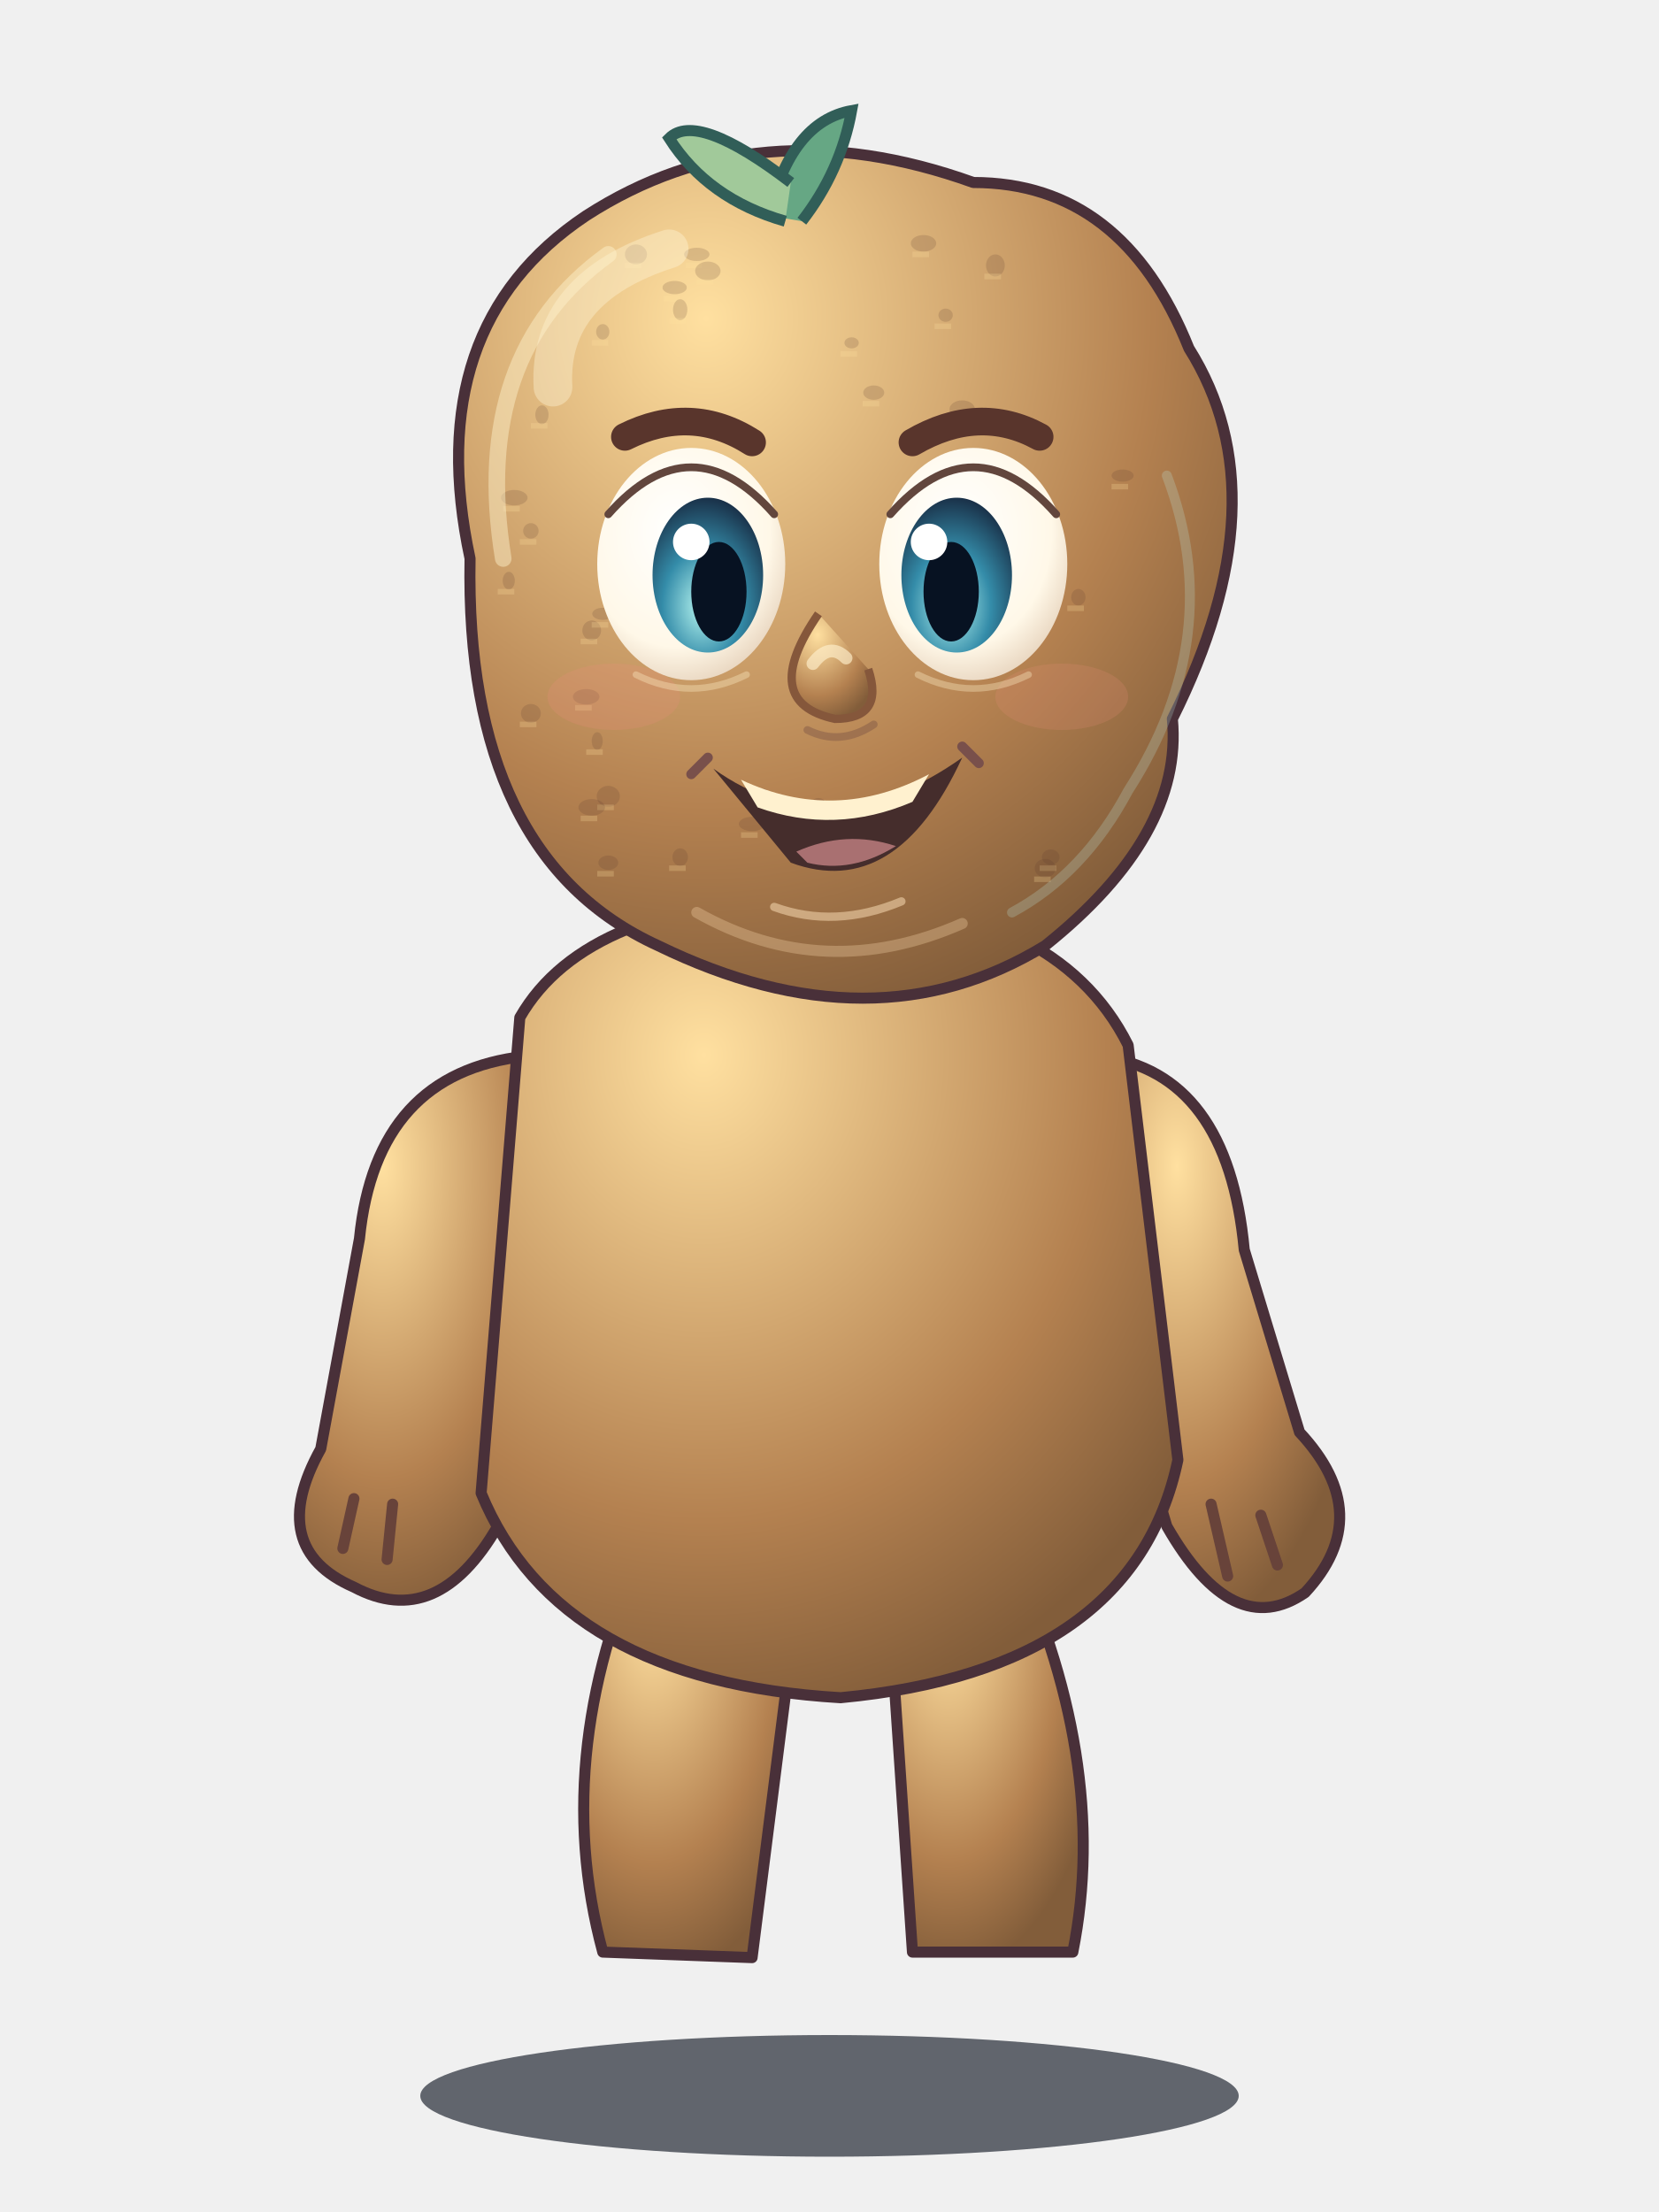
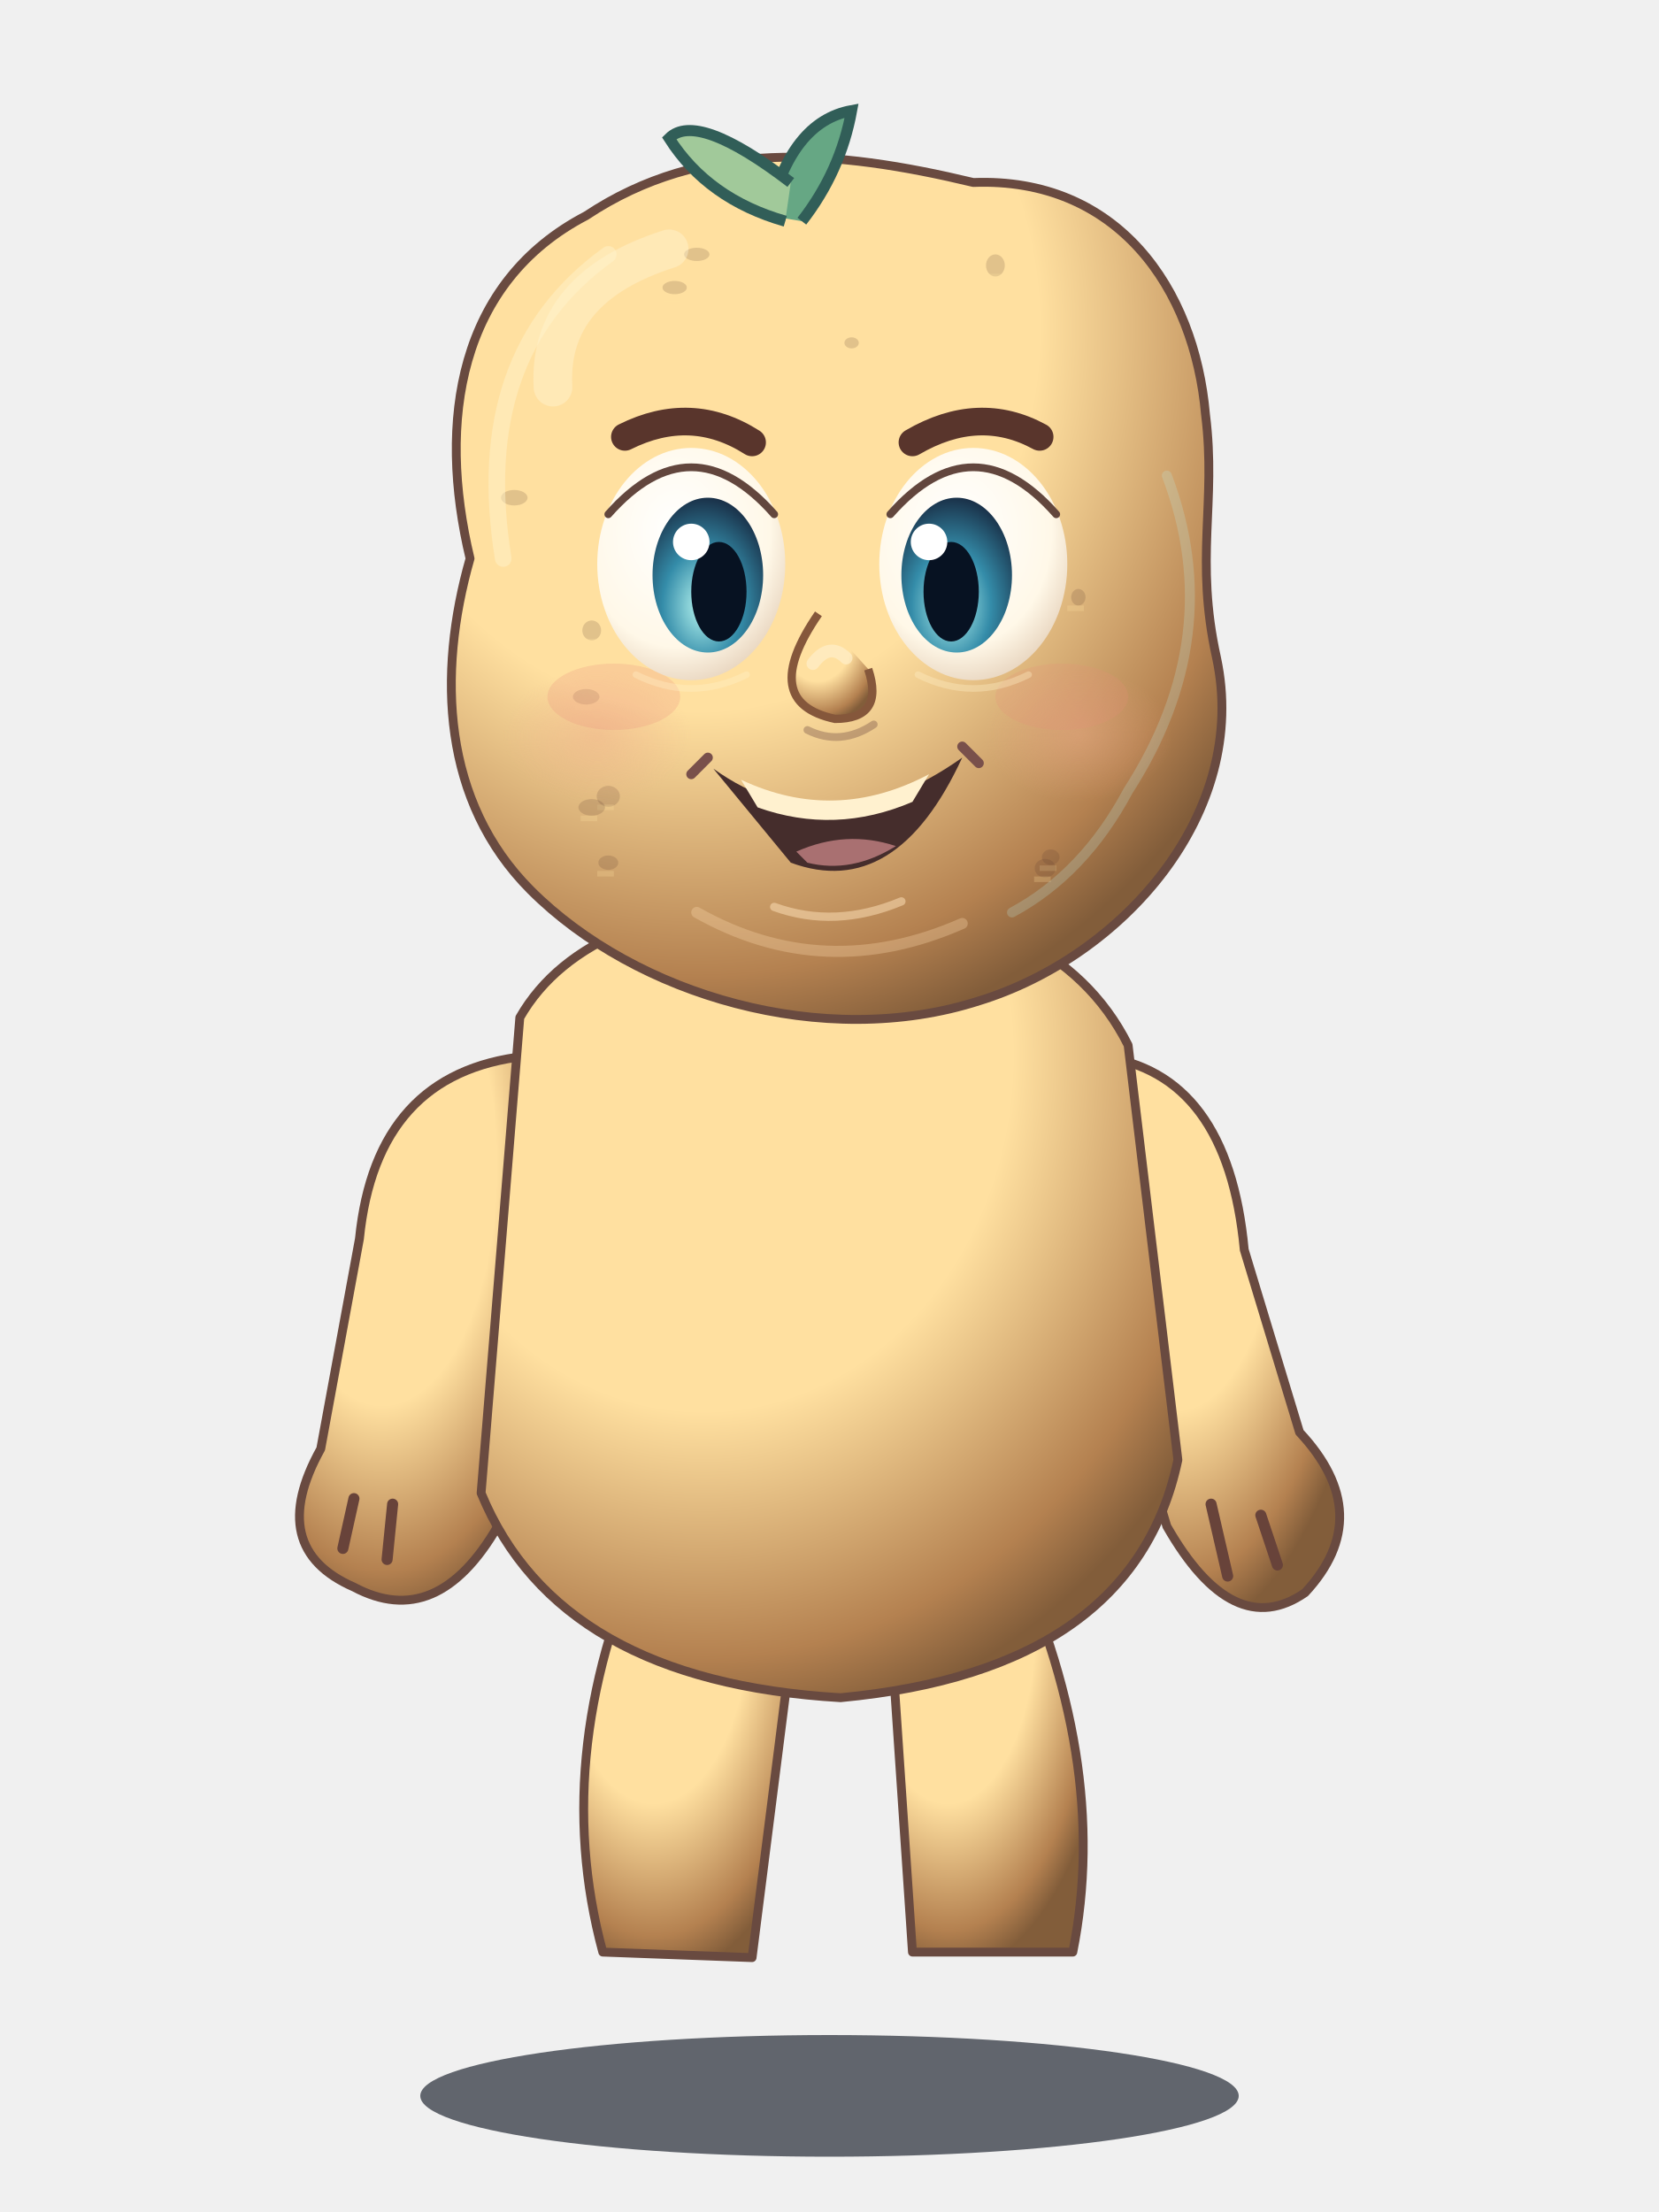
<svg xmlns="http://www.w3.org/2000/svg" viewBox="0 0 300 400">
  <defs>
    <radialGradient id="skin" cx=".32" cy=".2" r=".85">
      <stop stop-color="#ffe0a0" />
-       <stop offset=".68" stop-color="#b48150" />
+       <stop offset=".52" stop-color="#ffe0a0" />
+       <stop offset=".88" stop-color="#b48150" />
      <stop offset="1" stop-color="#825d3a" />
+     </radialGradient>
+     <radialGradient id="cheek">
+       <stop stop-color="#eeaa89" stop-opacity=".42" />
+       <stop offset="1" stop-color="#eeaa89" stop-opacity="0" />
    </radialGradient>
    <linearGradient id="cloth" x2=".8" y2="1">
      <stop stop-color="#3d5b75" />
      <stop offset=".5" stop-color="#253648" />
      <stop offset="1" stop-color="#101b2d" />
    </linearGradient>
    <linearGradient id="metal" x2=".75" y2="1">
      <stop stop-color="#dce6e9" />
      <stop offset=".3" stop-color="#7e98ac" />
      <stop offset=".48" stop-color="#e1e9eb" />
      <stop offset=".55" stop-color="#496477" />
      <stop offset="1" stop-color="#192c40" />
    </linearGradient>
    <linearGradient id="trim" x2="1" y2="1">
      <stop stop-color="#edfcff" />
      <stop offset=".4" stop-color="#62eafa" />
      <stop offset="1" stop-color="#287c9f" />
    </linearGradient>
    <linearGradient id="leather" x2=".8" y2="1">
      <stop stop-color="#c59269" />
      <stop offset=".5" stop-color="#855339" />
      <stop offset="1" stop-color="#392722" />
    </linearGradient>
    <linearGradient id="hair" x2=".3" y2="1">
      <stop stop-color="#8f5a36" />
      <stop offset=".6" stop-color="#492b25" />
      <stop offset="1" stop-color="#241b22" />
    </linearGradient>
    <radialGradient id="lens" cx=".3" cy=".15">
      <stop stop-color="#84d9ef" />
      <stop offset=".6" stop-color="#153e64" />
      <stop offset="1" stop-color="#09182b" />
    </radialGradient>
  </defs>
  <defs>
    <radialGradient id="face-pearl" cx=".42" cy=".36" r=".8">
      <stop stop-color="#ffffff" />
      <stop offset=".62" stop-color="#fff8e8" />
      <stop offset="1" stop-color="#d8bda3" />
    </radialGradient>
  </defs>
  <ellipse cx="150" cy="379" rx="74" ry="11" fill="#020916" opacity=".6" />
-   <g stroke="#493039" stroke-width="2" stroke-linejoin="round">
+   <g stroke="#694a40" stroke-width="1.6" stroke-linejoin="round">
    <path d="M118 276Q99 316 109 353L136 354L145 283Z" fill="url(#skin)" />
    <path d="M160 279L165 353L194 353Q201 318 182 278Z" fill="url(#skin)" />
    <path d="M95 191Q68 194 65 224L58 262Q48 280 64 287Q79 295 90 276L101 235Z" fill="url(#skin)" />
    <path d="M199 191Q222 194 225 226L235 259Q249 274 236 288Q223 297 211 276L199 236Z" fill="url(#skin)" />
    <path d="M94 184Q106 163 148 162Q191 163 204 189L213 264Q205 302 152 307Q101 304 87 270Z" fill="url(#skin)" />
-     <path d="M85 101Q76 59 106 39Q137 19 176 33Q203 33 215 63Q232 90 212 130Q214 151 189 171Q158 190 119 171Q84 155 85 101Z" fill="url(#skin)" />
+     <path d="M85 101C79 76 83 51 106 39C127 25 151 27 176 33C202 32 216 52 218 75C220 91 216 101 220 119C226 147 203 173 177 181C149 190 115 180 96 161C80 145 79 122 85 101Z" fill="url(#skin)" />
  </g>
  <ellipse cx="153" cy="150" rx="1.3" ry="1.8" fill="#59392d" opacity=".18" />
  <path d="M151 152l3 0" stroke="#ffe0a0" opacity=".24" />
  <ellipse cx="195" cy="108" rx="1.3" ry="1.5" fill="#59392d" opacity=".18" />
  <path d="M193 110l3 0" stroke="#ffe0a0" opacity=".24" />
  <ellipse cx="93" cy="90" rx="2.4" ry="1.4" fill="#59392d" opacity=".18" />
  <path d="M91 92l3 0" stroke="#ffe0a0" opacity=".24" />
  <ellipse cx="110" cy="144" rx="2.1" ry="1.9" fill="#59392d" opacity=".18" />
  <path d="M108 146l3 0" stroke="#ffe0a0" opacity=".24" />
  <ellipse cx="180" cy="48" rx="1.7" ry="2.0" fill="#59392d" opacity=".18" />
  <path d="M178 50l3 0" stroke="#ffe0a0" opacity=".24" />
  <ellipse cx="190" cy="155" rx="1.6" ry="1.4" fill="#59392d" opacity=".18" />
  <path d="M188 157l3 0" stroke="#ffe0a0" opacity=".24" />
  <ellipse cx="106" cy="126" rx="2.4" ry="1.4" fill="#59392d" opacity=".18" />
  <path d="M104 128l3 0" stroke="#ffe0a0" opacity=".24" />
  <ellipse cx="107" cy="146" rx="2.4" ry="1.5" fill="#59392d" opacity=".18" />
  <path d="M105 148l3 0" stroke="#ffe0a0" opacity=".24" />
  <ellipse cx="154" cy="62" rx="1.3" ry="1.0" fill="#59392d" opacity=".18" />
  <path d="M152 64l3 0" stroke="#ffe0a0" opacity=".24" />
  <ellipse cx="122" cy="52" rx="2.2" ry="1.2" fill="#59392d" opacity=".18" />
  <path d="M120 54l3 0" stroke="#ffe0a0" opacity=".24" />
  <ellipse cx="189" cy="157" rx="1.9" ry="1.7" fill="#59392d" opacity=".18" />
  <path d="M187 159l3 0" stroke="#ffe0a0" opacity=".24" />
  <ellipse cx="107" cy="114" rx="1.7" ry="1.8" fill="#59392d" opacity=".18" />
  <path d="M105 116l3 0" stroke="#ffe0a0" opacity=".24" />
  <ellipse cx="110" cy="156" rx="1.8" ry="1.3" fill="#59392d" opacity=".18" />
  <path d="M108 158l3 0" stroke="#ffe0a0" opacity=".24" />
  <ellipse cx="126" cy="46" rx="2.3" ry="1.2" fill="#59392d" opacity=".18" />
  <path d="M124 48l3 0" stroke="#ffe0a0" opacity=".24" />
-   <ellipse cx="92" cy="105" rx="1.1" ry="1.6" fill="#59392d" opacity=".18" />
-   <path d="M90 107l3 0" stroke="#ffe0a0" opacity=".24" />
-   <ellipse cx="158" cy="71" rx="1.9" ry="1.3" fill="#59392d" opacity=".18" />
-   <path d="M156 73l3 0" stroke="#ffe0a0" opacity=".24" />
-   <ellipse cx="171" cy="57" rx="1.3" ry="1.2" fill="#59392d" opacity=".18" />
-   <path d="M169 59l3 0" stroke="#ffe0a0" opacity=".24" />
-   <ellipse cx="136" cy="149" rx="2.4" ry="1.3" fill="#59392d" opacity=".18" />
-   <path d="M134 151l3 0" stroke="#ffe0a0" opacity=".24" />
-   <ellipse cx="123" cy="56" rx="1.3" ry="1.9" fill="#59392d" opacity=".18" />
-   <path d="M121 58l3 0" stroke="#ffe0a0" opacity=".24" />
-   <ellipse cx="96" cy="129" rx="1.8" ry="1.7" fill="#59392d" opacity=".18" />
-   <path d="M94 131l3 0" stroke="#ffe0a0" opacity=".24" />
-   <ellipse cx="167" cy="44" rx="2.3" ry="1.5" fill="#59392d" opacity=".18" />
-   <path d="M165 46l3 0" stroke="#ffe0a0" opacity=".24" />
-   <ellipse cx="123" cy="155" rx="1.4" ry="1.6" fill="#59392d" opacity=".18" />
-   <path d="M121 157l3 0" stroke="#ffe0a0" opacity=".24" />
-   <ellipse cx="148" cy="146" rx="1.6" ry="1.7" fill="#59392d" opacity=".18" />
-   <path d="M146 148l3 0" stroke="#ffe0a0" opacity=".24" />
-   <ellipse cx="128" cy="49" rx="2.3" ry="1.7" fill="#59392d" opacity=".18" />
-   <path d="M126 51l3 0" stroke="#ffe0a0" opacity=".24" />
-   <ellipse cx="96" cy="96" rx="1.4" ry="1.4" fill="#59392d" opacity=".18" />
-   <path d="M94 98l3 0" stroke="#ffe0a0" opacity=".24" />
-   <ellipse cx="203" cy="86" rx="2.0" ry="1.1" fill="#59392d" opacity=".18" />
-   <path d="M201 88l3 0" stroke="#ffe0a0" opacity=".24" />
-   <ellipse cx="98" cy="75" rx="1.2" ry="1.7" fill="#59392d" opacity=".18" />
-   <path d="M96 77l3 0" stroke="#ffe0a0" opacity=".24" />
-   <ellipse cx="138" cy="144" rx="1.2" ry="1.4" fill="#59392d" opacity=".18" />
-   <path d="M136 146l3 0" stroke="#ffe0a0" opacity=".24" />
-   <ellipse cx="190" cy="97" rx="1.7" ry="1.9" fill="#59392d" opacity=".18" />
-   <path d="M188 99l3 0" stroke="#ffe0a0" opacity=".24" />
-   <ellipse cx="109" cy="111" rx="1.9" ry="1.1" fill="#59392d" opacity=".18" />
-   <path d="M107 113l3 0" stroke="#ffe0a0" opacity=".24" />
-   <ellipse cx="108" cy="134" rx="1.0" ry="1.6" fill="#59392d" opacity=".18" />
-   <path d="M106 136l3 0" stroke="#ffe0a0" opacity=".24" />
-   <ellipse cx="174" cy="74" rx="2.3" ry="1.6" fill="#59392d" opacity=".18" />
-   <path d="M172 76l3 0" stroke="#ffe0a0" opacity=".24" />
-   <ellipse cx="109" cy="60" rx="1.2" ry="1.4" fill="#59392d" opacity=".18" />
-   <path d="M107 62l3 0" stroke="#ffe0a0" opacity=".24" />
-   <ellipse cx="115" cy="46" rx="2.0" ry="1.8" fill="#59392d" opacity=".18" />
-   <path d="M113 48l3 0" stroke="#ffe0a0" opacity=".24" />
+   <ellipse cx="108" cy="133" rx="17" ry="12" fill="url(#cheek)" />
+   <ellipse cx="195" cy="133" rx="17" ry="12" fill="url(#cheek)" />
  <path d="M100 70Q99 52 121 45" stroke="#fff6d9" opacity=".38" stroke-width="7" stroke-linecap="round" fill="none" />
  <path d="M91 101Q85 64 110 46" fill="none" stroke="#fff4ce" stroke-width="3" stroke-linecap="round" opacity=".45" />
  <path d="M211 86Q222 115 204 143Q196 158 183 165" fill="none" stroke="#bce8df" stroke-width="1.8" stroke-linecap="round" opacity=".24" />
  <path d="M126 165Q149 178 174 167" fill="none" stroke="#ffdfb1" stroke-width="2" stroke-linecap="round" opacity=".3" />
  <ellipse cx="111" cy="126" rx="12" ry="6" fill="#e88b79" opacity=".23" />
  <ellipse cx="192" cy="126" rx="12" ry="6" fill="#e88b79" opacity=".2" />
  <path d="M113 79Q125 73 136 80M165 80Q177 73 188 79" fill="none" stroke="#59352c" stroke-width="5" stroke-linecap="round" />
  <g>
    <ellipse cx="125" cy="102" rx="17" ry="21" fill="url(#face-pearl)" />
    <ellipse cx="176" cy="102" rx="17" ry="21" fill="url(#face-pearl)" />
    <defs>
      <radialGradient id="iris-finish-128" cx=".45" cy=".7" r=".75">
        <stop stop-color="#b7f6f0" />
        <stop offset=".48" stop-color="#348ca9" />
        <stop offset="1" stop-color="#16243b" />
      </radialGradient>
    </defs>
    <ellipse cx="128" cy="104" rx="10" ry="14" fill="url(#iris-finish-128)" />
    <defs>
      <radialGradient id="iris-finish-173" cx=".45" cy=".7" r=".75">
        <stop stop-color="#b7f6f0" />
        <stop offset=".48" stop-color="#348ca9" />
        <stop offset="1" stop-color="#16243b" />
      </radialGradient>
    </defs>
    <ellipse cx="173" cy="104" rx="10" ry="14" fill="url(#iris-finish-173)" />
    <ellipse cx="130" cy="107" rx="5" ry="9" fill="#071222" />
    <ellipse cx="172" cy="107" rx="5" ry="9" fill="#071222" />
    <circle cx="125" cy="98" r="3.3" fill="white" />
    <circle cx="168" cy="98" r="3.3" fill="white" />
  </g>
  <path d="M148 111Q137 127 151 130Q160 130 157 121" fill="url(#skin)" stroke="#85573b" stroke-width="1.5" />
  <path d="M129 139Q150 154 174 137Q162 163 143 156Z" fill="#452d2c" />
  <path d="M134 141Q151 149 168 140L165 145Q151 151 137 146Z" fill="#fff1cf" />
  <path d="M64 271l-2 9m9-8-1 10m158-8 3 9m-12-11 3 13" stroke="#68433a" stroke-width="2" stroke-linecap="round" />
  <path d="M139 39Q143 22 154 20Q152 31 145 40" fill="#66a784" stroke="#315e58" stroke-width="2" />
  <path d="M143 33Q126 20 121 25Q128 36 142 40" fill="#a1c99a" stroke="#315e58" stroke-width="2" />
  <g data-face-finish="1">
    <path d="M110 93Q125 76 140 93" fill="none" stroke="#62463d" stroke-width="1.4" stroke-linecap="round" />
    <path d="M115 122Q125 127 135 122" fill="none" stroke="#fff0c9" stroke-width="1.2" opacity=".35" stroke-linecap="round" />
    <path d="M161 93Q176 76 191 93" fill="none" stroke="#62463d" stroke-width="1.4" stroke-linecap="round" />
    <path d="M166 122Q176 127 186 122" fill="none" stroke="#fff0c9" stroke-width="1.2" opacity=".35" stroke-linecap="round" />
    <path d="M144 154Q153 150 162 153Q154 158 146 156Z" fill="#df9497" opacity=".65" />
    <path d="M128 137l-3 3m49-5 3 3" stroke="#79504b" stroke-width="1.8" stroke-linecap="round" />
    <path d="M140 164Q151 168 163 163" fill="none" stroke="#ffe3bb" stroke-width="1.5" opacity=".5" stroke-linecap="round" />
    <path d="M147 120q3-4 6-1" fill="none" stroke="#fff0cc" stroke-width="2.3" opacity=".65" stroke-linecap="round" />
    <path d="M146 132q6 3 12-1" fill="none" stroke="#69463e" stroke-width="1.4" opacity=".35" stroke-linecap="round" />
  </g>
</svg>
